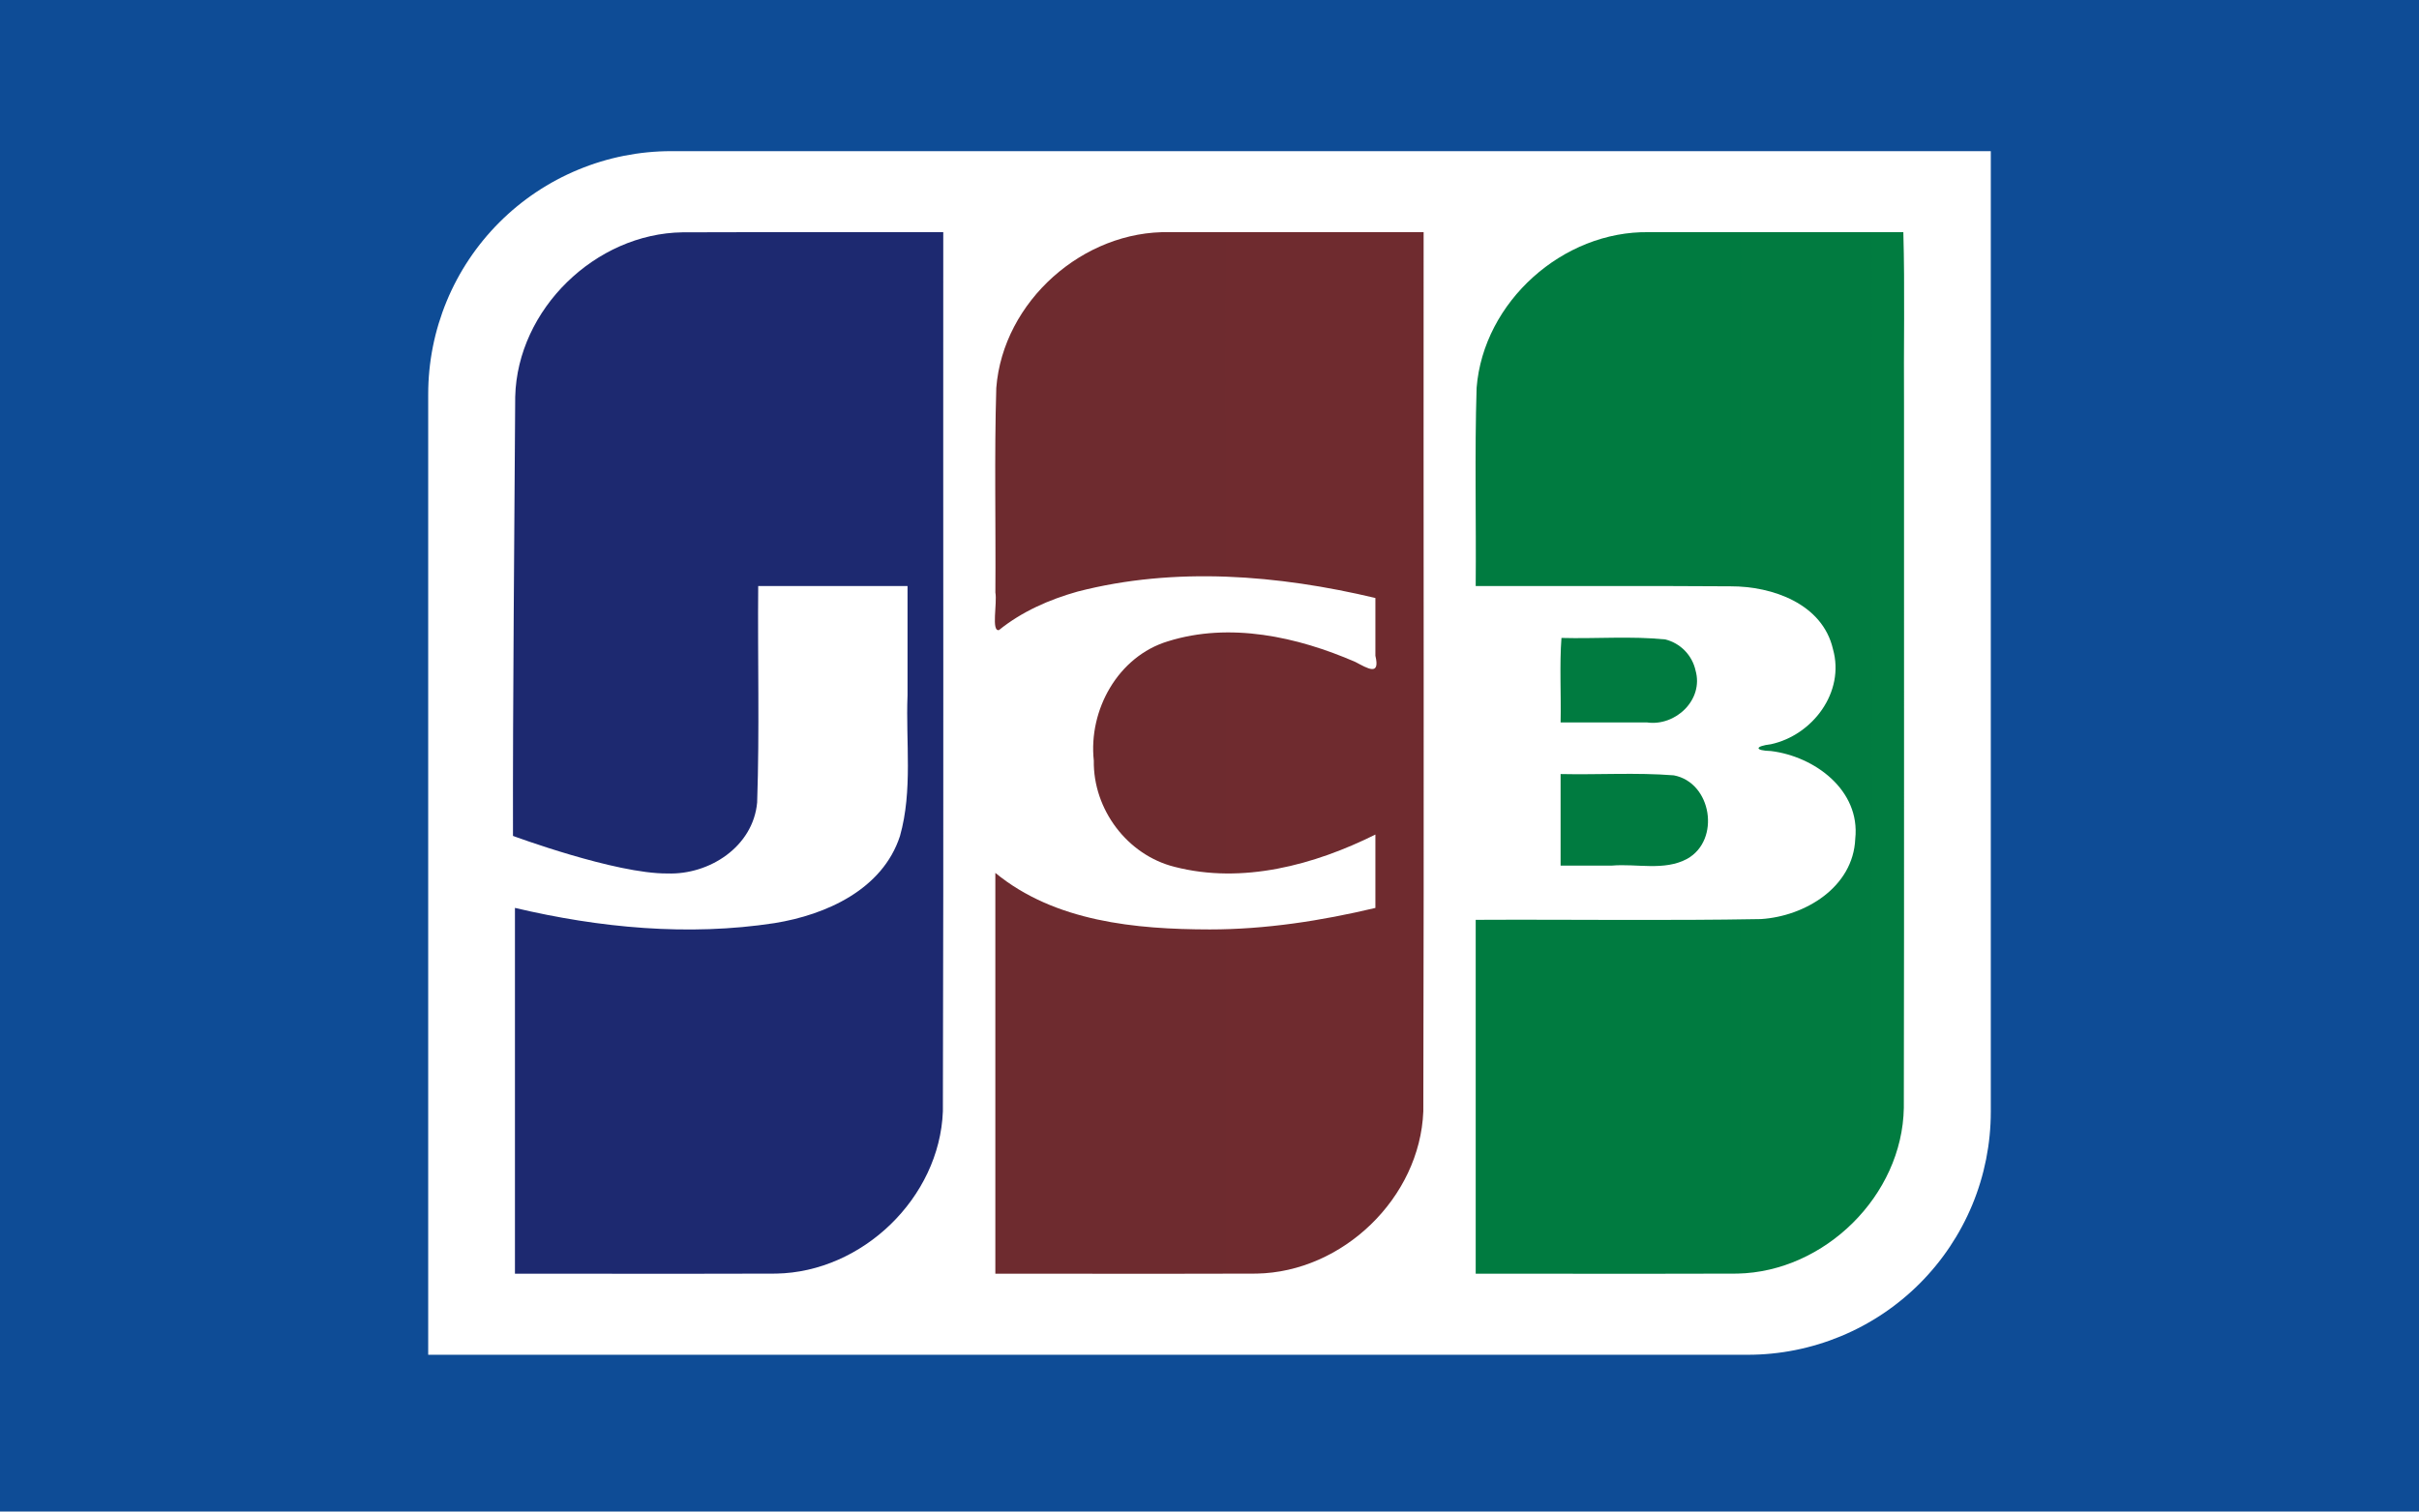
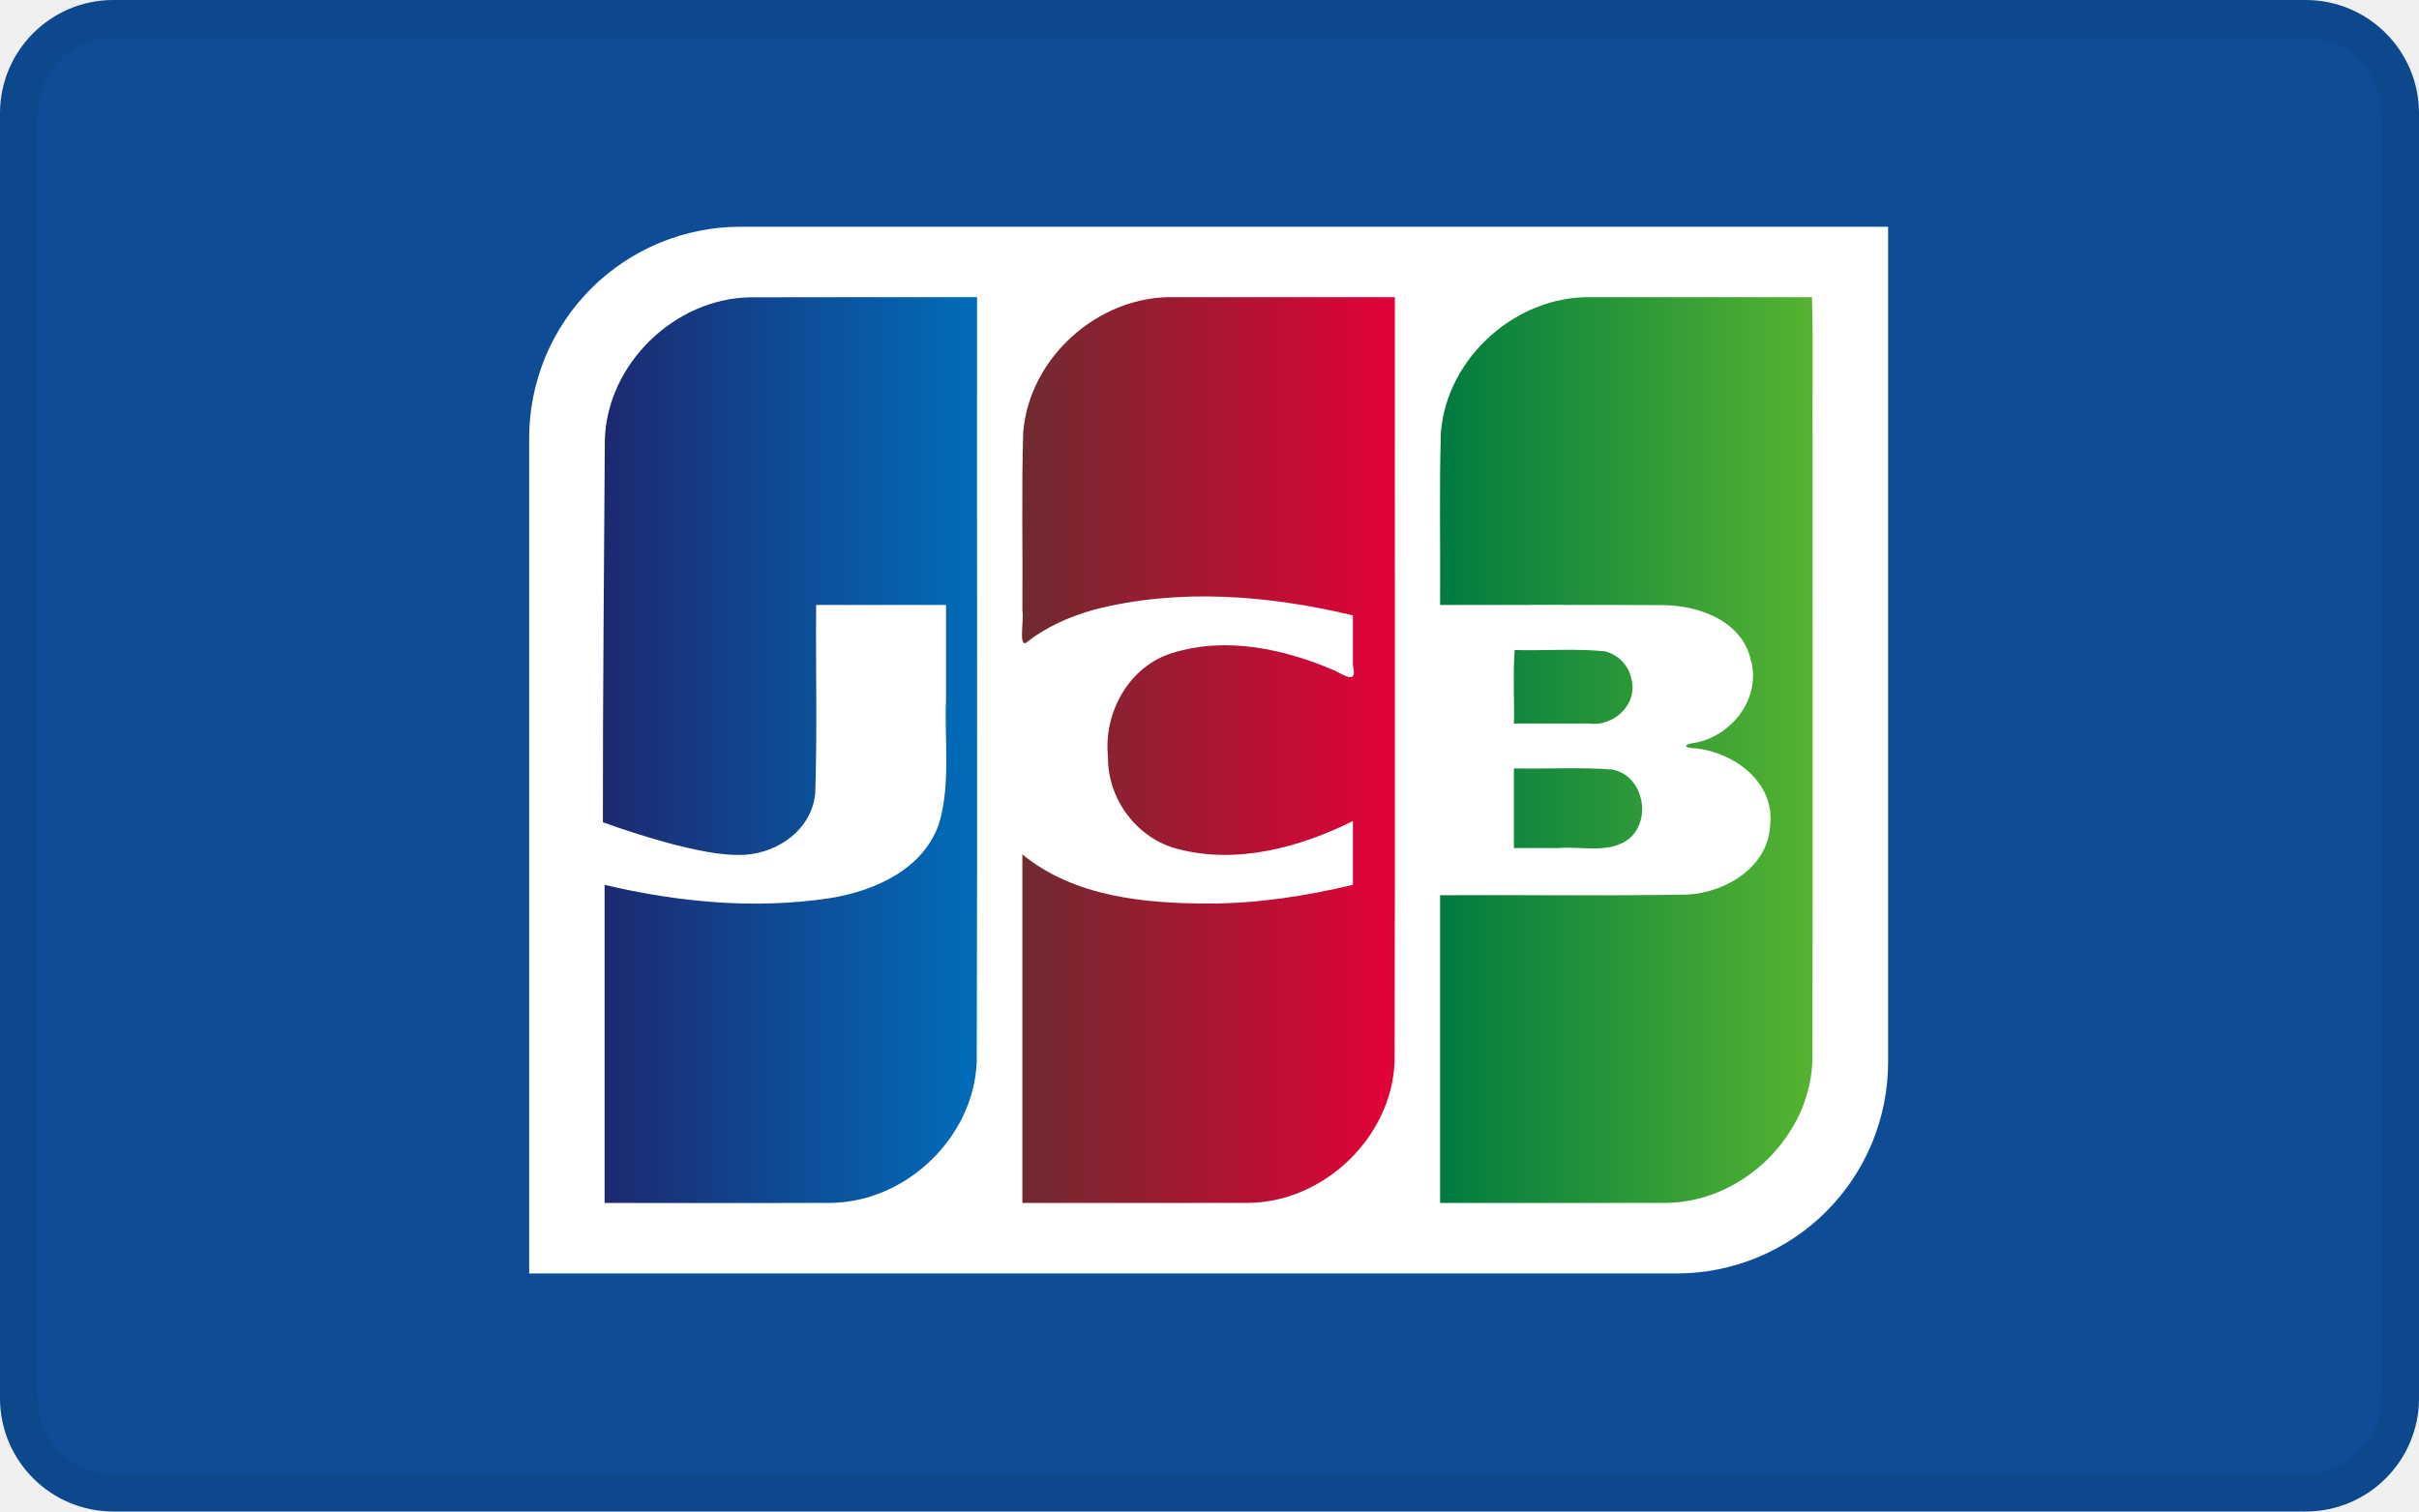
<svg xmlns="http://www.w3.org/2000/svg" width="64" height="40" viewBox="0 0 64 40" fill="none">
-   <rect width="64" height="40" fill="#0E4C96" />
-   <path fill-rule="evenodd" clip-rule="evenodd" d="M52.671 29.421C52.671 30.265 52.505 31.102 52.182 31.882C51.858 32.662 51.385 33.371 50.788 33.968C50.191 34.565 49.482 35.039 48.701 35.362C47.921 35.685 47.085 35.852 46.24 35.852H11.329V10.432C11.329 9.587 11.495 8.751 11.818 7.97C12.141 7.19 12.615 6.481 13.212 5.884C13.809 5.287 14.518 4.813 15.299 4.49C16.079 4.166 16.915 4 17.76 4H52.671V29.421Z" fill="white" />
-   <path fill-rule="evenodd" clip-rule="evenodd" d="M41.289 20.484C42.286 20.506 43.289 20.44 44.283 20.518C45.288 20.706 45.53 22.229 44.637 22.728C44.028 23.056 43.303 22.849 42.642 22.907H41.289V20.484ZM44.859 17.741C45.081 18.523 44.326 19.226 43.574 19.118H41.289C41.305 18.38 41.258 17.58 41.312 16.882C42.227 16.907 43.151 16.829 44.061 16.922C44.257 16.971 44.435 17.074 44.576 17.218C44.717 17.363 44.815 17.544 44.859 17.741ZM50.357 6.144C50.4 7.638 50.363 9.21 50.375 10.734C50.372 16.929 50.382 23.124 50.37 29.318C50.33 31.64 48.273 33.657 45.967 33.704C43.659 33.712 41.351 33.705 39.043 33.707V24.342C41.558 24.329 44.075 24.368 46.588 24.322C47.754 24.249 49.032 23.48 49.085 22.197C49.223 20.908 48.008 20.016 46.854 19.875C46.41 19.863 46.424 19.746 46.854 19.695C47.955 19.456 48.818 18.318 48.495 17.177C48.218 15.977 46.892 15.513 45.79 15.516C43.541 15.5 41.293 15.513 39.043 15.509C39.058 13.761 39.013 12.01 39.067 10.264C39.246 7.983 41.354 6.104 43.628 6.144H50.357Z" fill="url(#paint0_linear_17_2768)" />
-   <path fill-rule="evenodd" clip-rule="evenodd" d="M13.631 10.5C13.688 8.182 15.755 6.181 18.057 6.148C20.357 6.14 22.657 6.146 24.956 6.144C24.95 13.899 24.968 21.655 24.946 29.411C24.858 31.701 22.814 33.664 20.536 33.704C18.232 33.712 15.928 33.705 13.624 33.707V24.026C15.863 24.555 18.209 24.779 20.492 24.429C21.857 24.209 23.35 23.54 23.811 22.124C24.152 20.912 23.961 19.638 24.011 18.395V15.509H20.06C20.043 17.418 20.097 19.33 20.032 21.237C19.925 22.409 18.765 23.154 17.66 23.115C16.288 23.128 13.572 22.121 13.572 22.121C13.565 18.543 13.611 14.065 13.631 10.5Z" fill="url(#paint1_linear_17_2768)" />
-   <path fill-rule="evenodd" clip-rule="evenodd" d="M26.429 16.674C26.222 16.718 26.387 15.965 26.335 15.68C26.348 13.875 26.305 12.068 26.359 10.265C26.536 7.976 28.663 6.091 30.944 6.144H37.665C37.659 13.9 37.678 21.655 37.657 29.411C37.567 31.701 35.523 33.664 33.246 33.704C30.942 33.712 28.638 33.705 26.334 33.707V23.1C27.908 24.392 30.046 24.593 32.007 24.596C33.485 24.596 34.953 24.368 36.389 24.027V22.085C34.771 22.891 32.87 23.403 31.077 22.94C29.826 22.628 28.919 21.42 28.939 20.129C28.794 18.787 29.581 17.37 30.9 16.971C32.538 16.458 34.322 16.85 35.858 17.517C36.186 17.689 36.52 17.902 36.389 17.353V15.825C33.821 15.214 31.09 14.989 28.51 15.655C27.763 15.865 27.036 16.184 26.429 16.675V16.674Z" fill="url(#paint2_linear_17_2768)" />
+   <g id="Size=Large, Name=JCB, Outline=On">
+     <rect width="64" height="40" rx="3" fill="#0E4C96" />
+     <rect x="0.5" y="0.5" width="63" height="39" rx="2.5" stroke="black" stroke-opacity="0.07" />
+     <g id="Group">
+       <path id="Vector" fill-rule="evenodd" clip-rule="evenodd" d="M49.954 28.108C49.954 28.842 49.809 29.569 49.528 30.248C49.247 30.926 48.835 31.543 48.316 32.062C47.796 32.581 47.18 32.993 46.501 33.274C45.823 33.555 45.096 33.7 44.361 33.7H14V11.593C14 10.859 14.145 10.132 14.425 9.453C14.707 8.774 15.118 8.158 15.638 7.638C16.157 7.119 16.774 6.707 17.452 6.426C18.131 6.145 18.858 6 19.593 6H49.954V28.108Z" fill="white" />
+       <path id="Vector_2" fill-rule="evenodd" clip-rule="evenodd" d="M40.054 20.335C40.921 20.354 41.794 20.297 42.658 20.365C43.532 20.528 43.743 21.852 42.966 22.287C42.436 22.572 41.806 22.392 41.231 22.442H40.054V20.335ZM43.159 17.95C43.352 18.63 42.696 19.241 42.041 19.147H40.054C40.068 18.506 40.027 17.809 40.075 17.202C40.87 17.225 41.674 17.156 42.465 17.237C42.635 17.28 42.79 17.369 42.913 17.495C43.035 17.621 43.121 17.778 43.159 17.95ZM47.94 7.864C47.977 9.163 47.945 10.53 47.956 11.855C47.953 17.243 47.962 22.631 47.952 28.018C47.917 30.037 46.128 31.791 44.123 31.832C42.115 31.839 40.108 31.832 38.101 31.835V23.69C40.288 23.679 42.477 23.713 44.662 23.673C45.677 23.609 46.788 22.94 46.834 21.824C46.954 20.704 45.897 19.928 44.894 19.806C44.508 19.795 44.52 19.693 44.894 19.648C45.851 19.441 46.602 18.451 46.321 17.459C46.08 16.416 44.927 16.012 43.968 16.014C42.013 16.001 40.057 16.012 38.101 16.008C38.114 14.488 38.075 12.966 38.122 11.447C38.277 9.464 40.111 7.829 42.089 7.864H47.94Z" fill="url(#paint0_linear_7623_49784)" />
+       <path id="Vector_3" fill-rule="evenodd" clip-rule="evenodd" d="M16.002 11.653C16.052 9.637 17.849 7.897 19.851 7.868C21.851 7.861 23.851 7.866 25.85 7.865C25.845 14.609 25.862 21.354 25.842 28.099C25.765 30.09 23.988 31.797 22.007 31.832C20.003 31.84 18 31.834 15.996 31.835V23.416C17.942 23.876 19.983 24.071 21.968 23.766C23.156 23.575 24.454 22.993 24.855 21.762C25.151 20.708 24.985 19.6 25.029 18.519V16.009H21.593C21.578 17.669 21.625 19.332 21.569 20.991C21.476 22.009 20.466 22.657 19.505 22.623C18.313 22.635 15.951 21.759 15.951 21.759C15.945 18.648 15.985 14.753 16.002 11.653Z" fill="url(#paint1_linear_7623_49784)" />
+       <path id="Vector_4" fill-rule="evenodd" clip-rule="evenodd" d="M27.133 17.021C26.952 17.06 27.095 16.405 27.05 16.157C27.062 14.587 27.024 13.016 27.071 11.448C27.225 9.457 29.075 7.818 31.059 7.864H36.904C36.899 14.61 36.915 21.354 36.897 28.098C36.819 30.09 35.041 31.797 33.06 31.832C31.057 31.839 29.053 31.833 27.049 31.835V22.61C28.419 23.734 30.278 23.909 31.983 23.911C33.268 23.911 34.545 23.713 35.794 23.416V21.727C34.387 22.428 32.733 22.874 31.174 22.471C30.087 22.2 29.297 21.149 29.315 20.026C29.189 18.859 29.873 17.627 31.02 17.28C32.445 16.834 33.996 17.175 35.332 17.755C35.618 17.905 35.908 18.09 35.794 17.612V16.284C33.561 15.752 31.185 15.557 28.942 16.135C28.292 16.318 27.66 16.596 27.133 17.022V17.021Z" fill="url(#paint2_linear_7623_49784)" />
+     </g>
+   </g>
  <defs>
-     <linearGradient id="paint0_linear_17_2768" x1="39.38" y1="1384.35" x2="1172.57" y2="1384.35" gradientUnits="userSpaceOnUse">
+     <linearGradient id="paint0_linear_7623_49784" x1="38.101" y1="19.85" x2="47.956" y2="19.85" gradientUnits="userSpaceOnUse">
      <stop stop-color="#007B40" />
      <stop offset="1" stop-color="#55B330" />
    </linearGradient>
-     <linearGradient id="paint1_linear_17_2768" x1="18.923" y1="1384.36" x2="1152.05" y2="1384.36" gradientUnits="userSpaceOnUse">
+     <linearGradient id="paint1_linear_7623_49784" x1="15.997" y1="19.85" x2="25.851" y2="19.85" gradientUnits="userSpaceOnUse">
      <stop stop-color="#1D2970" />
      <stop offset="1" stop-color="#006DBA" />
    </linearGradient>
-     <linearGradient id="paint2_linear_17_2768" x1="27.57" y1="1384.42" x2="1160.79" y2="1384.42" gradientUnits="userSpaceOnUse">
+     <linearGradient id="paint2_linear_7623_49784" x1="27.049" y1="19.849" x2="36.905" y2="19.849" gradientUnits="userSpaceOnUse">
      <stop stop-color="#6E2B2F" />
      <stop offset="1" stop-color="#E30138" />
    </linearGradient>
  </defs>
</svg>
